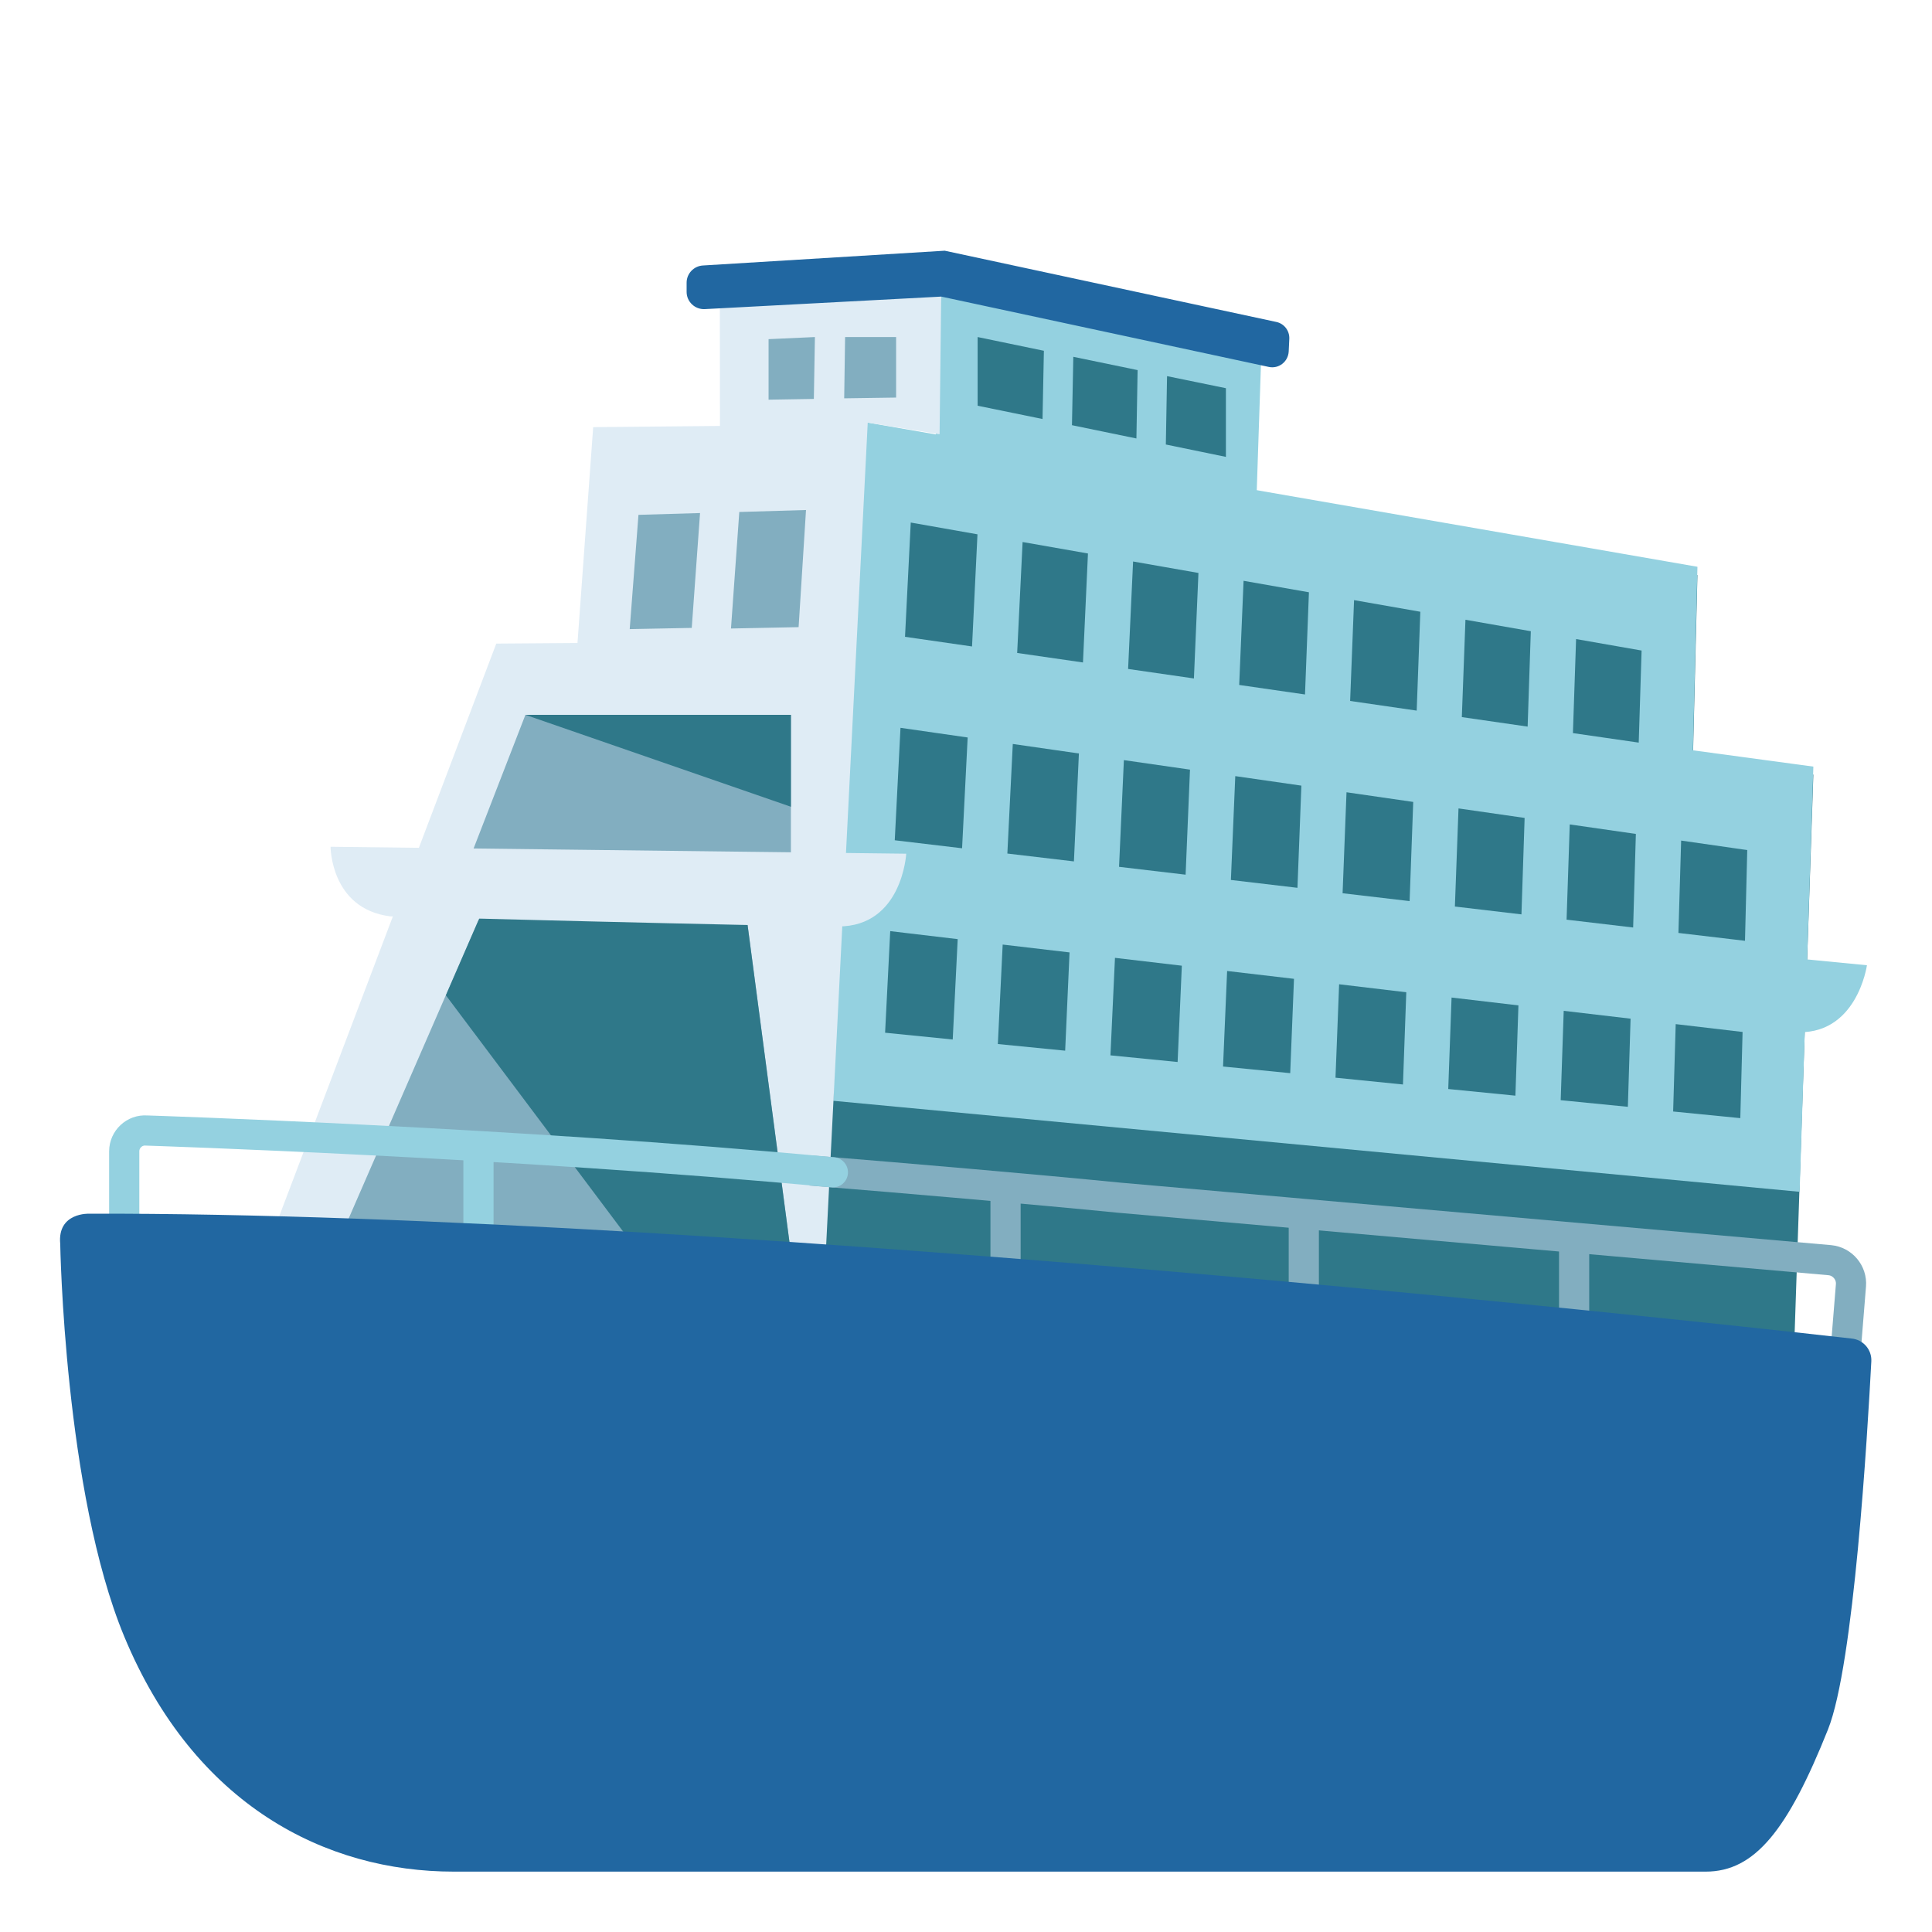
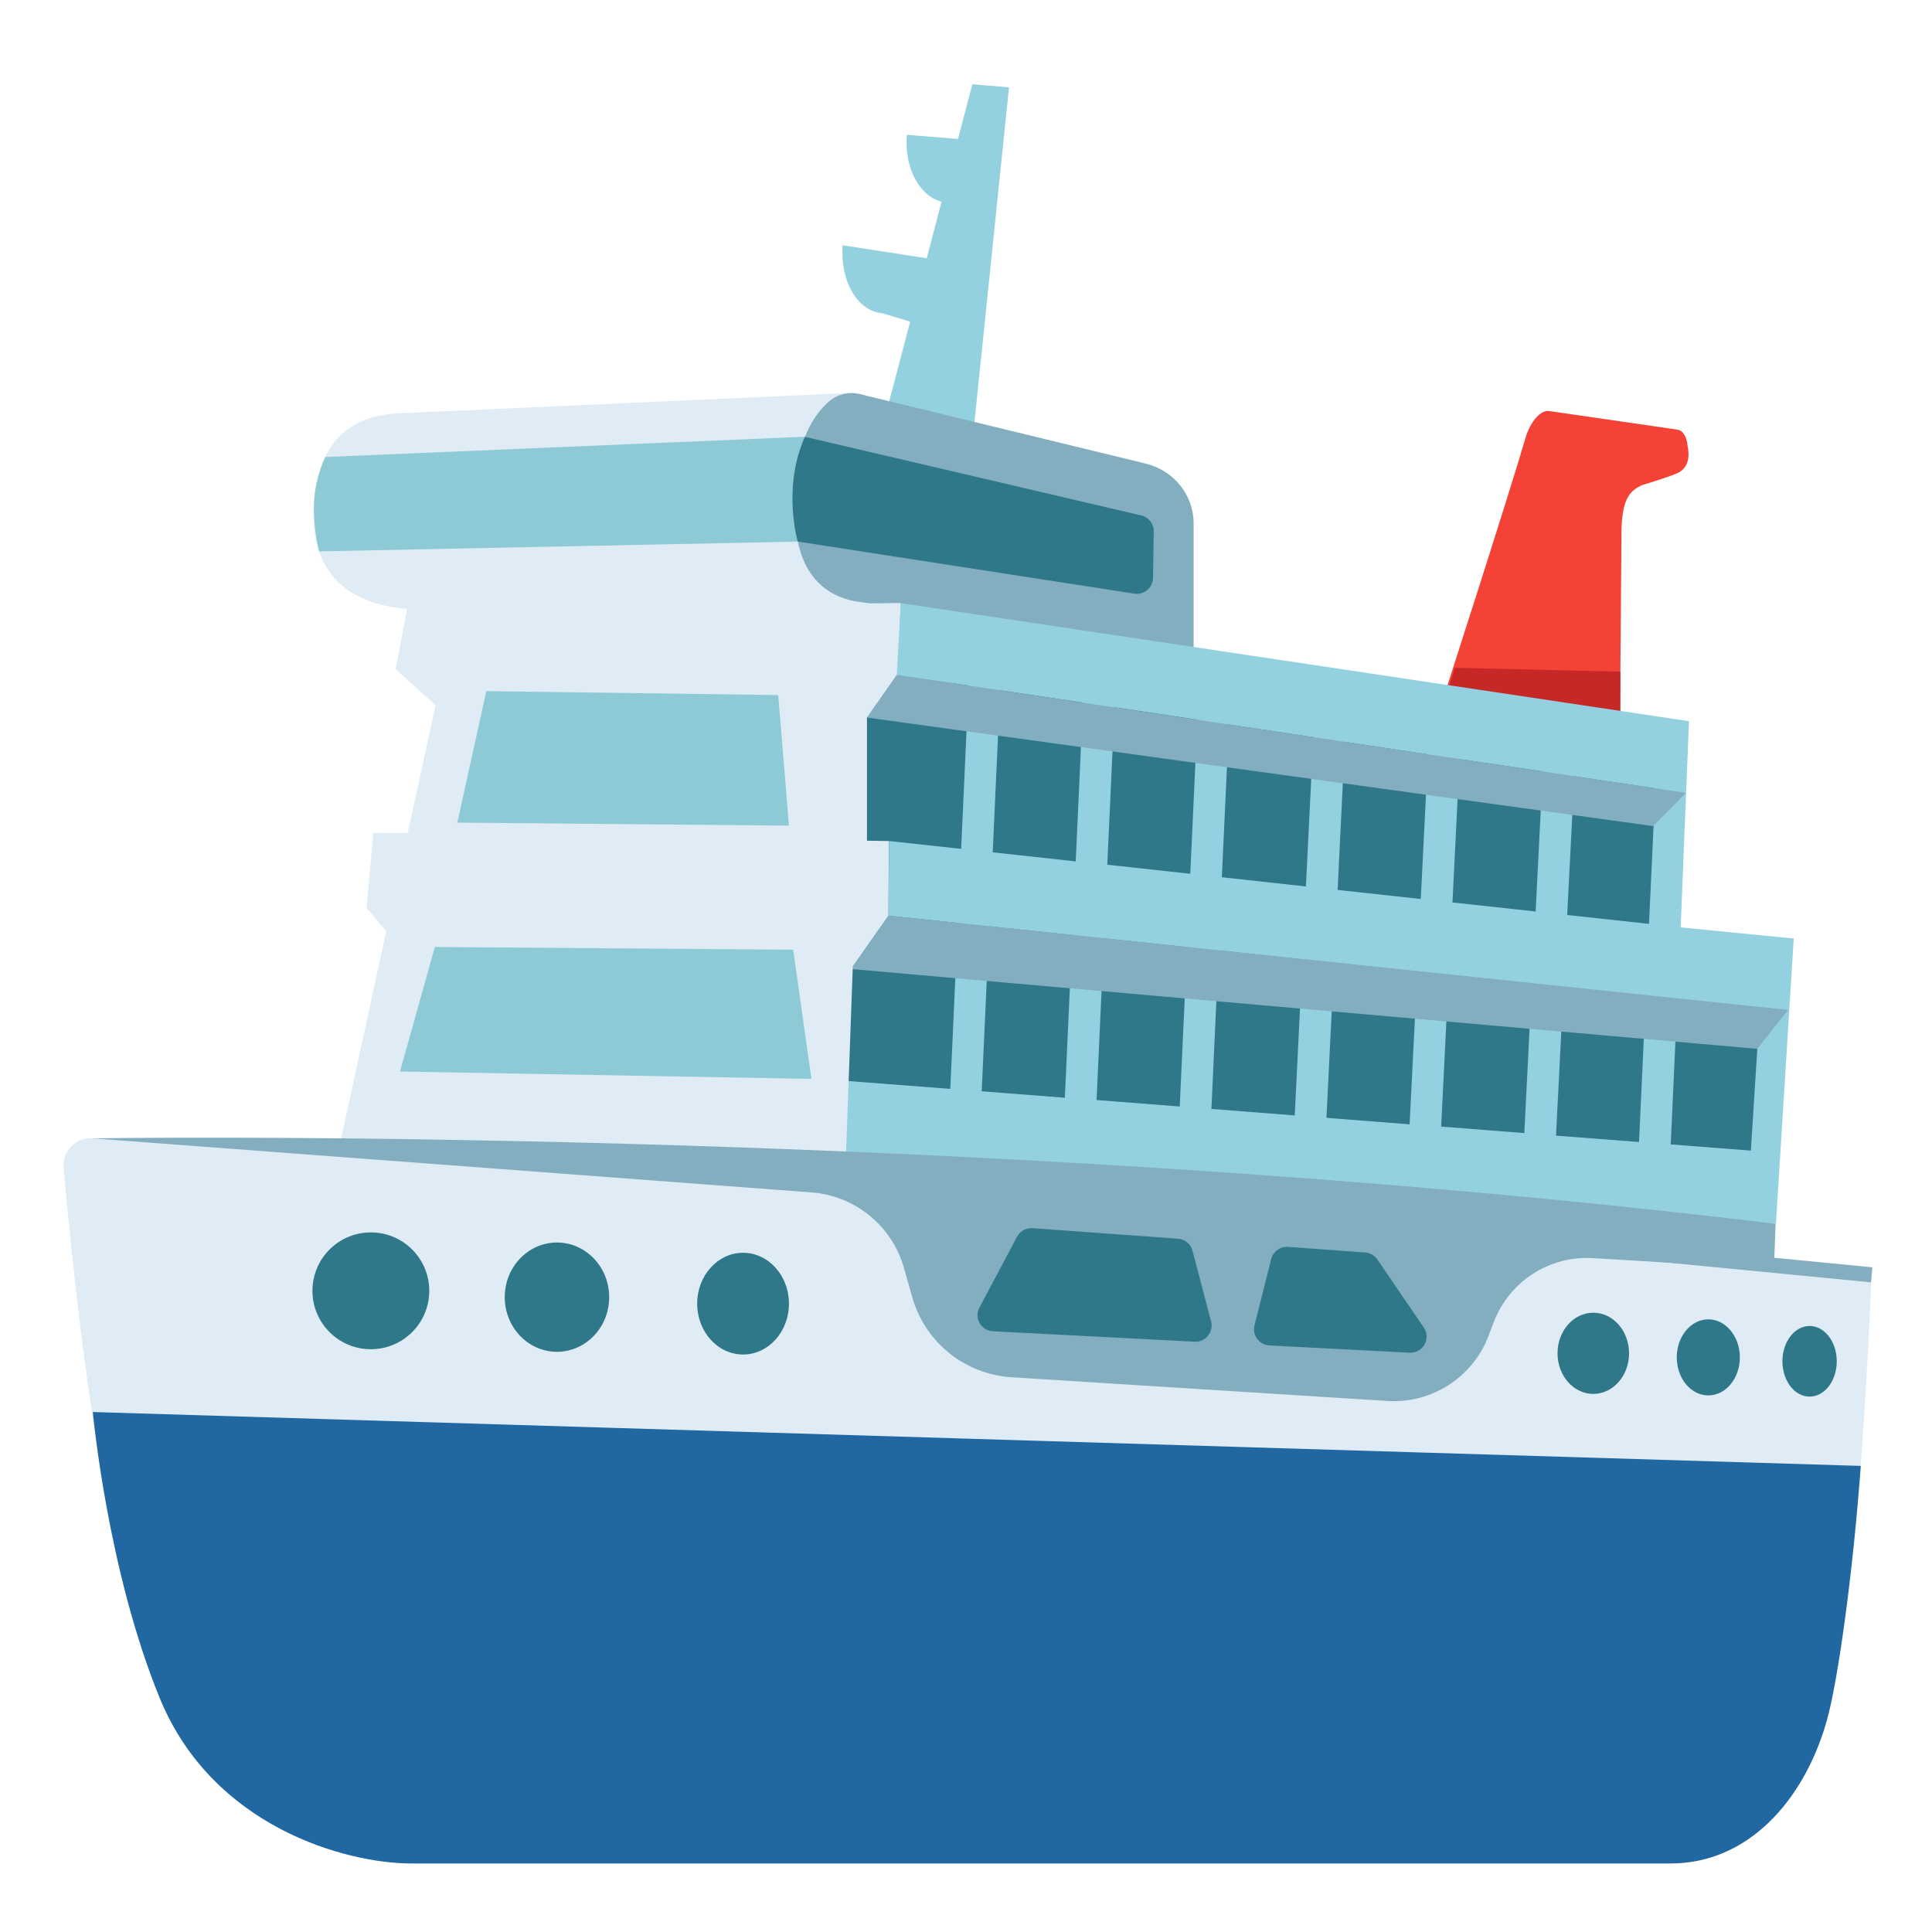
<svg xmlns="http://www.w3.org/2000/svg" xml:space="preserve" viewBox="0 0 128 128">
-   <path d="m61.92 30.93 21.27 3.77.39-11.71-21.21-4.55z" style="fill:#94d1e0" />
-   <path d="m112.16 50.26.3-12.16-55.59-9.66-2.47 55.12 64.47 5.64 1.27-37.88z" style="fill:#2f7889" />
-   <path d="m112.16 49.71.3-12.16-55.59-9.66-1.67 45.04 64.03 6.03.91-28.17zM63.12 68.87l-4.48-.45.34-6.73 4.47.53zm.62-12.67-4.46-.53.38-7.45 4.45.64zm.66-13.37-4.44-.64.38-7.57 4.42.78zm6.17 26.78-4.46-.44.32-6.59 4.43.52zm.58-12.54-4.41-.52.36-7.26 4.38.63zm.6-13.18-4.36-.63.36-7.35 4.33.76zm6.27 26.47-4.45-.44.3-6.46 4.43.52zm.53-12.41-4.41-.52.32-7.07 4.38.63zm.55-13-4.36-.63.33-7.12 4.33.76zm6.38 26.15-4.45-.44.27-6.33 4.43.52zm.48-12.28-4.41-.52.29-6.88 4.38.63zm.5-12.81-4.36-.63.29-6.9 4.33.76zm6.49 25.84-4.47-.45.24-6.19 4.45.53zm.44-12.15-4.44-.52.26-6.69 4.42.64zm.47-12.62-4.41-.64.26-6.68 4.39.77zm6.54 25.51-4.45-.44.22-6.06 4.43.52zm.4-12.01-4.41-.52.24-6.5 4.38.63zm.41-12.44-4.36-.63.24-6.45 4.33.76zm6.64 25.19-4.45-.44.2-5.92 4.43.52zm.35-11.88-4.41-.52.21-6.31 4.38.63zm.37-12.25-4.36-.63.21-6.23 4.34.76zm6.73 24.88-4.45-.44.17-5.79 4.43.52zm.31-11.75-4.41-.52.18-6.12 4.38.63z" style="fill:#94d1e0" />
-   <path d="m62.37 18.44-14.68.91.01 8.87-8.4.08-1.04 14.3-5.38.04-15.23 40.18 37.01 1.16L57.49 28l4.76.77z" style="fill:#dfecf5" />
-   <path d="m30.94 57.34 21.46.31V47.36H34.81zM22.82 81.37l29.58 1.65-2.89-21.88-17.81-.17z" style="fill:#82aec0" />
-   <path d="m49.51 61.14-17.74-.33-2.23 5.13 12.38 16.5 10.48.58zM34.81 47.36l17.59 6.09v-6.09z" style="fill:#2f7889" />
-   <path d="M53.72 77.55c6.66.54 14.65 1.23 20.43 1.8l47.08 4.14c.84.08 1.47.83 1.4 1.67l-.3 3.71" style="fill:none;stroke:#82aec0;stroke-width:2;stroke-miterlimit:10" />
-   <path d="M8.23 80.85v-4.57c0-.8.68-1.44 1.48-1.38 0 0 24.24.77 45.47 2.77" style="fill:none;stroke:#94d1e0;stroke-width:2;stroke-linecap:round;stroke-miterlimit:10" />
-   <path d="m46.38 33.99-4.08.12-.58 7.57 4.11-.08zM48.98 33.92l-.55 7.72 4.48-.09.49-7.76z" style="fill:#82aec0" />
-   <path d="m84.06 24.31-21.7-4.66-15.67.83c-.65.03-1.2-.49-1.2-1.14v-.61c0-.6.47-1.1 1.07-1.14l16.03-.98 21.97 4.72c.52.11.88.58.86 1.11l-.04.85c-.04.68-.66 1.16-1.32 1.02" style="fill:#2167a1" />
-   <path d="m53.99 22.33-3.07.14v4.01l3-.05zM55.99 22.33l-.06 4.06 3.44-.05v-4.01z" style="fill:#82aec0" />
-   <path d="m77.32 24.92-.08 4.53 3.98.82v-4.55z" style="fill:#2f7889" />
-   <path d="M66.62 78.64v5.33M86.38 80.41v4.73M104.29 82v5.26" style="fill:none;stroke:#82aec0;stroke-width:2;stroke-miterlimit:10" />
-   <path d="M31.7 81.14v-5.21" style="fill:none;stroke:#94d1e0;stroke-width:2;stroke-miterlimit:10" />
-   <path d="m69.16 23.24-4.39-.91v4.55l4.3.88zM71.11 23.64l-.09 4.53 4.27.88.08-4.53z" style="fill:#2f7889" />
-   <path d="M5.92 80.41s-2.13-.1-1.93 2c0 0 .27 16.44 4.24 26.01C12.89 119.65 21.62 124 30.06 124h82.95c3.27 0 5.45-2.79 8.1-9.42 1.72-4.31 2.61-19.52 2.87-24.39.04-.78-.55-1.45-1.33-1.51-.01 0-73.03-8.37-116.73-8.27" style="fill:#2167a1" />
-   <path d="m21.9 56.1 38.14.46s-.26 4.82-4.5 4.82-29.69-.67-29.69-.67c-3.95-.5-3.95-4.61-3.95-4.61" style="fill:#dfecf5" />
-   <path d="M116.78 63.28v4.9c.87.09 1.57.16 2.02.19 4.22.36 4.89-4.42 4.89-4.42z" style="fill:#94d1e0" />
+   <path d="m64.42 5.58-.95 3.63-3.39-.28c-.18 2.19.84 4.07 2.3 4.43l-.98 3.75-5.57-.86c-.19 2.35.98 4.37 2.62 4.5l1.85.56-1.58 6.01 5.74 1.62 2.39-23.15z" style="fill:#94d1e0" />
+   <path d="M59.59 40.41H28.36c-7.2 0-7.82-4.4-7.53-7.43.35-3.68 2.4-5.43 5.47-5.59l30.31-1.37z" style="fill:#dfecf5" />
+   <path d="m56.61 39.83 22.47 3.3v-8.46c0-1.87-1.31-3.51-3.19-3.96l-18.92-4.6c-.7-.17-1.44-.01-2 .45-.87.73-1.97 2.2-2.25 5.07-.45 4.8.73 7.54 3.89 8.2" style="fill:#82aec0" />
+   <path d="m53.45 35.87-32.3.66s-.35-1.12-.35-2.93.75-3.32.75-3.32l31.9-1.35z" style="fill:#8ec9d6" />
+   <path d="m52.85 35.88 22.3 3.45c.64.1 1.23-.39 1.24-1.04l.05-3.08c.01-.5-.34-.95-.83-1.06l-22.28-5.21c-1.52 3.34-.48 6.94-.48 6.94M116.6 83.34l-62.84-4.33 2.85-38.05 54.49 8.19-.52 13.02 7.51.81z" style="fill:#2f7889" />
+   <path d="m102.69 27.24 8.48 1.23c.35.08.59.49.64 1.1 0 0 .34 1.28-.62 1.75-.52.26-2.43.83-2.43.83-.71.36-1.25.77-1.33 2.82l-.1 12.8-11.85-1.07s4.46-13.81 5.58-17.66c.33-1.14 1.05-1.94 1.63-1.8" style="fill:#f44336" />
+   <path d="m95.92 45.69.47-1.45 10.96.26v3.28z" style="fill:#c62828" />
+   <path d="m111.35 61.44.55-13.66-52.22-7.82-.49 4.75 4.98.71-.49 10.82-4.78-.52-.03 4.95 4.59.48-.5 10.99-7.19-.55-.32 4.71 62.21 4.79 1.18-18.91zm-40.8 11.29-5.51-.43.5-10.93 5.5.58zm.72-15.66-5.5-.6.49-10.74 5.49.82zm6.89 16.24-5.51-.43.49-10.71 5.51.58zm.7-15.42-5.5-.6.48-10.43 5.49.82zm6.92 16.01-5.52-.43.48-10.5 5.55.59zm.74-15.17-5.57-.61.47-10.12 5.59.84zm6.87 15.76-5.51-.43.51-10.28 5.51.58zm.74-14.93-5.51-.6.48-9.81 5.51.83zm6.86 15.51-5.51-.43.5-10.06 5.51.58zm.75-14.68-5.51-.6.47-9.5 5.51.82zm6.85 15.27-5.5-.42.5-9.85 5.45.58zm.66-14.45-5.42-.59.47-9.19 5.37.8zM116 76.23l-5.31-.41.44-9.64 5.47.58z" style="fill:#94d1e0" />
+   <path d="m109.52 54.73-52.08-7.19 1.98-2.83 52.28 7.82zM116.43 69.49 56.39 64.2l2.47-3.54 59.6 6.25z" style="fill:#82aec0" />
+   <path d="m59.42 44.71.25-4.76-32.7.4-.75 3.98 2.64 2.4-1.85 8.46h-2.28l-.44 4.96 1.3 1.54-3.47 15.96 33.84 1.29.54-14.91 2.36-3.37.03-4.94-1.45-.02v-8.16z" style="fill:#dfecf5" />
+   <path d="M6.15 75.42s56.97-.93 111.49 5.66l-.19 4.93s-8.49-.68-12.36-.68-5.92 9.38-10.47 9.38-27.72-1.08-32.72-2.43c-5.01-1.34-3.62-9.51-8.14-10.64S6.15 78.93 6.15 78.93z" style="fill:#82aec0" />
+   <path d="m98.96 87.61-.33.87a6.72 6.72 0 0 1-6.67 4.34l-24.89-1.57a7.31 7.31 0 0 1-6.63-5.3L59.89 84a6.91 6.91 0 0 0-6.13-5L6.15 75.42c-1.13-.09-2.06.87-1.93 2 0 0 .81 9.58 2.06 17.33l116.9 3.73c.55-7.19.82-14.02.82-14.02l-18.37-1.1a6.6 6.6 0 0 0-6.67 4.25" style="fill:#dfecf5" />
+   <path d="M6.15 93.55s.95 10.46 4.44 18.97 12.3 10.94 16.67 10.94h83.43c5.08 0 8.8-4.11 10.32-9.39.77-2.66 1.78-10.12 2.27-16.95z" style="fill:#2167a1" />
+   <path d="m30.3 54.5 21.97.2-.71-8.65-19.34-.26zM26.5 70.99l27.26.49-1.21-8.56-23.74-.18z" style="fill:#8ec9d6" />
+   <path d="m84.1 89.14 9.29.48c.88.05 1.44-.94.94-1.67l-3.08-4.51c-.18-.27-.48-.44-.81-.46l-5.1-.37c-.52-.04-.99.3-1.12.81l-1.11 4.4c-.16.64.32 1.28.99 1.32M78.06 82.07l-9.66-.7c-.42-.03-.82.19-1.02.57l-2.49 4.69c-.37.69.11 1.53.89 1.57l13.37.69c.72.04 1.27-.64 1.09-1.34l-1.23-4.67c-.11-.45-.49-.77-.95-.81" style="fill:#2f7889" />
+   <circle cx="24.57" cy="85.52" r="3.87" style="fill:#2f7889" />
+   <ellipse cx="36.9" cy="85.94" rx="3.46" ry="3.62" style="fill:#2f7889" />
+   <ellipse cx="49.23" cy="86.37" rx="3.04" ry="3.37" style="fill:#2f7889" />
+   <ellipse cx="105.56" cy="89.66" rx="2.37" ry="2.69" style="fill:#2f7889" />
+   <ellipse cx="113.18" cy="89.93" rx="2.09" ry="2.52" style="fill:#2f7889" />
+   <ellipse cx="119.89" cy="90.19" rx="1.8" ry="2.34" style="fill:#2f7889" />
+   <path d="m124 84.46-23.09-2.24" style="fill:none;stroke:#82aec0;stroke-miterlimit:10" />
</svg>
